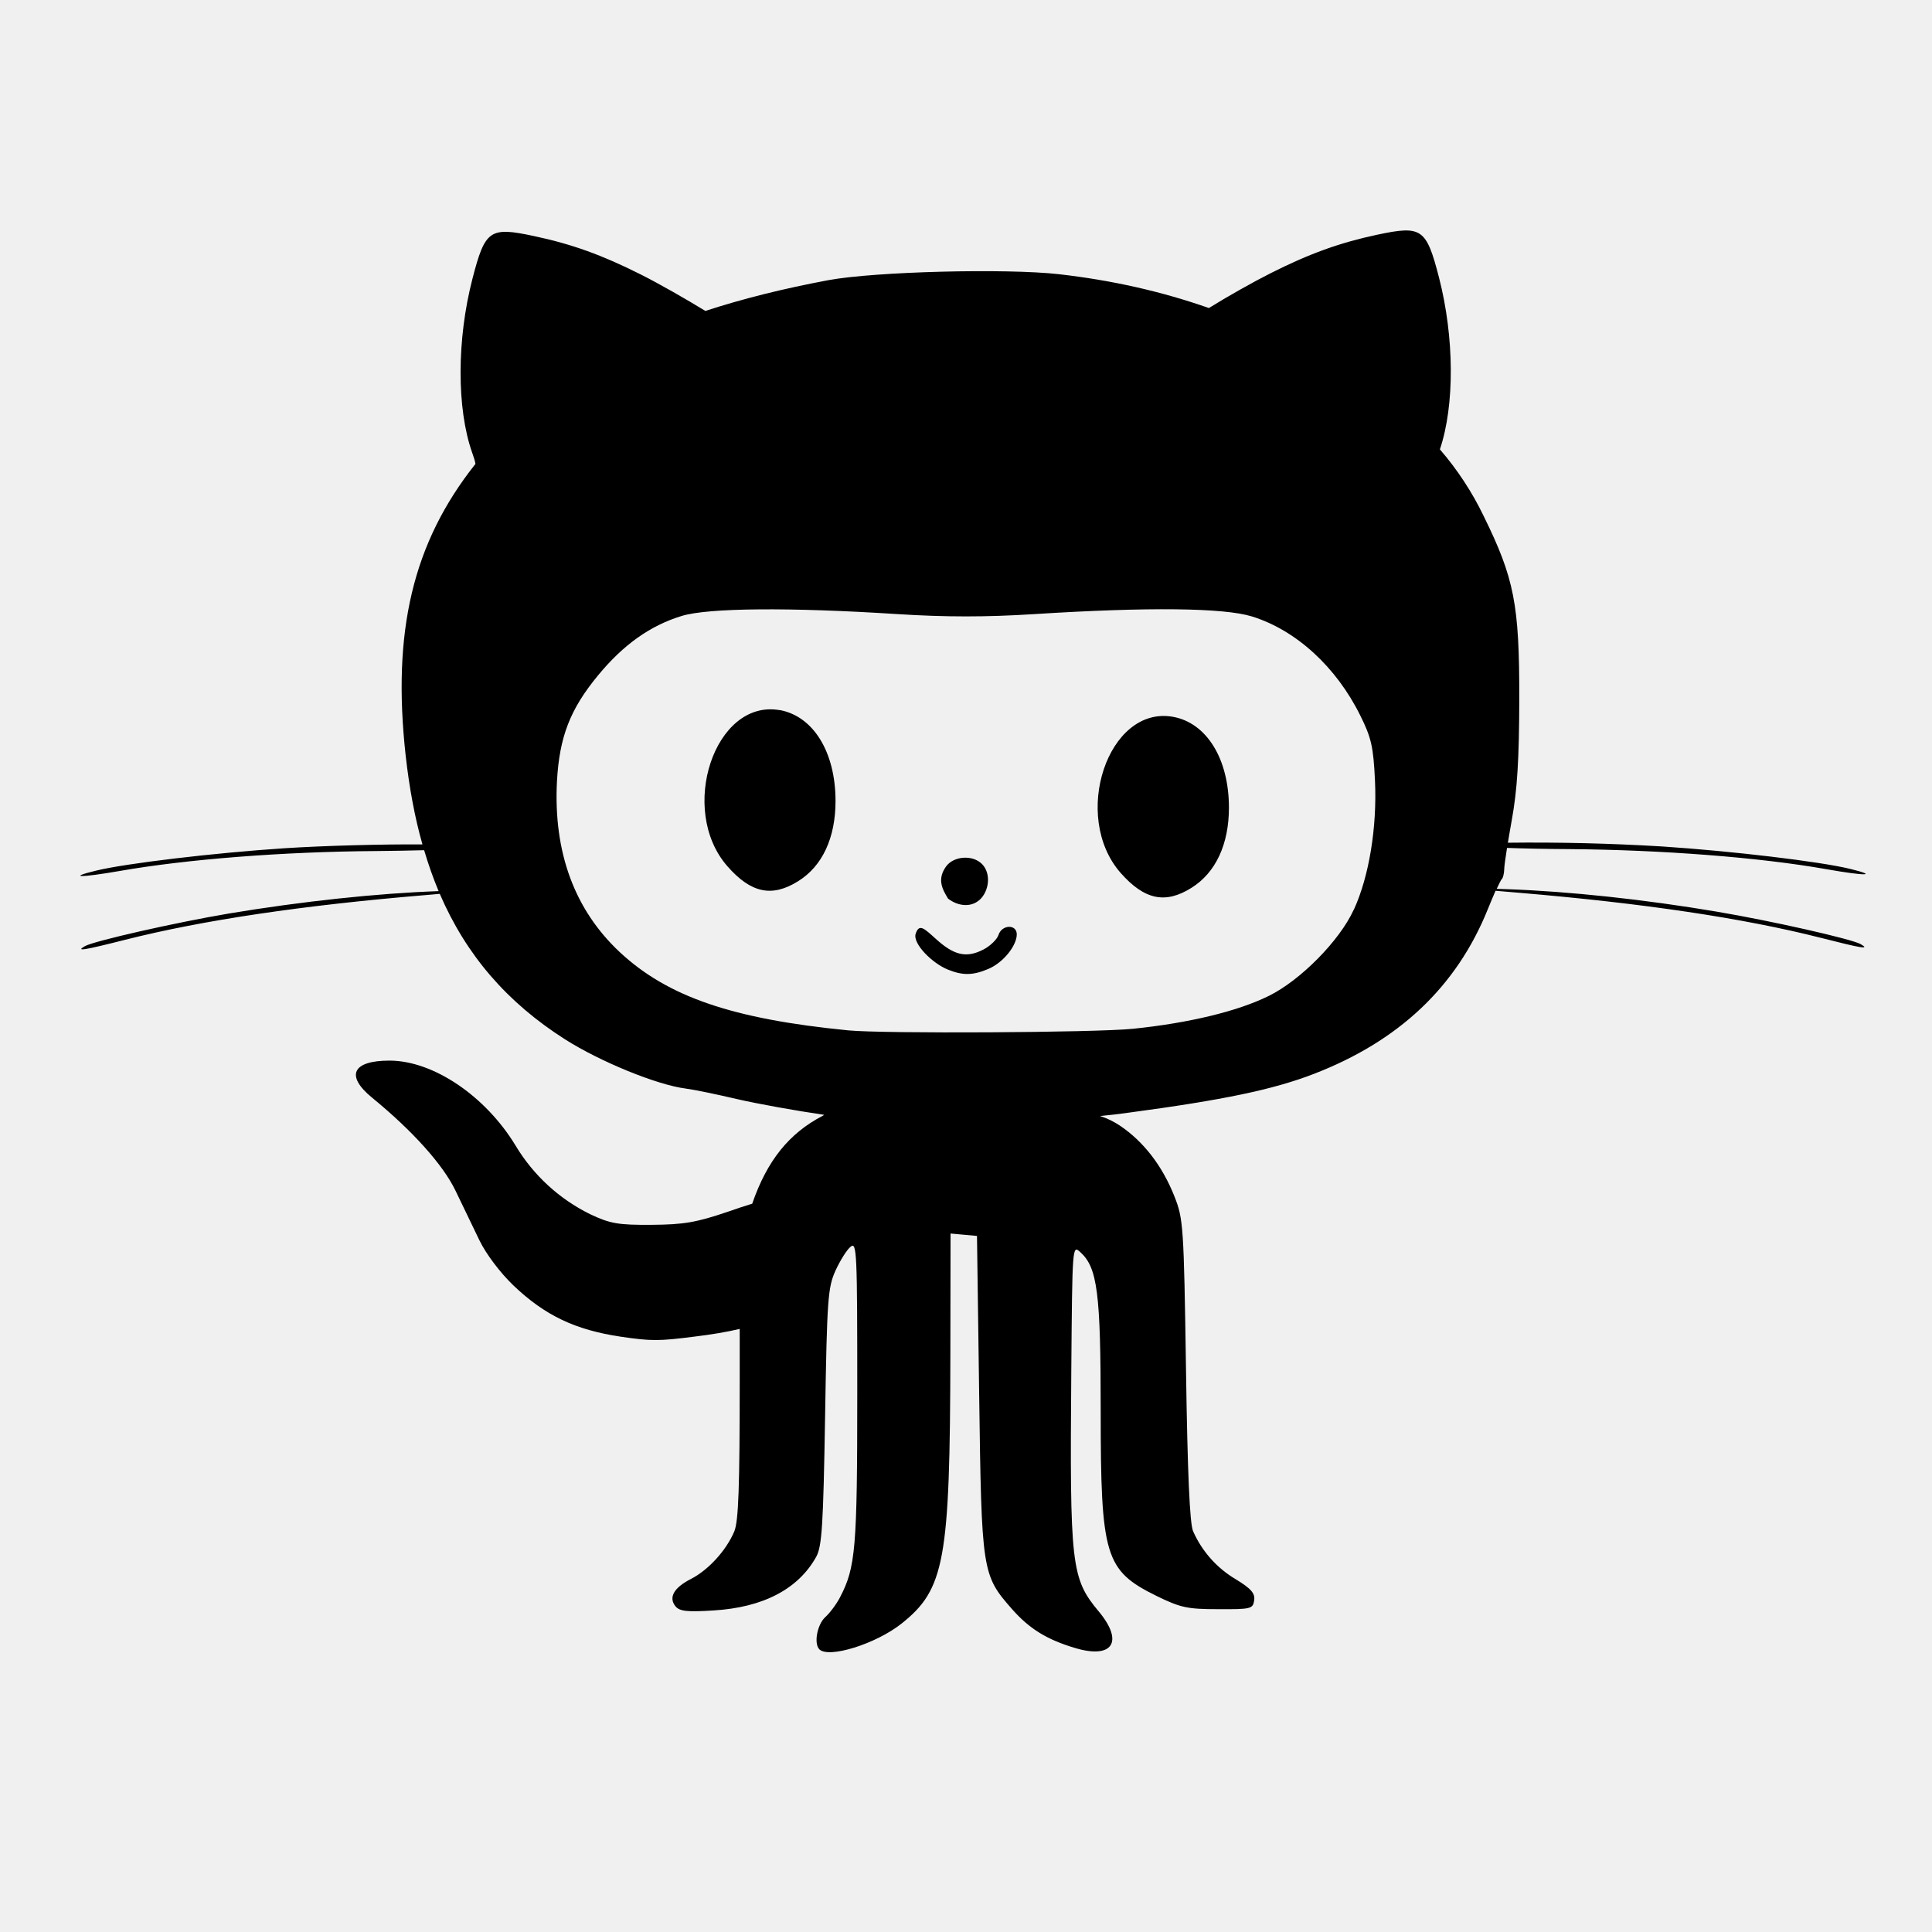
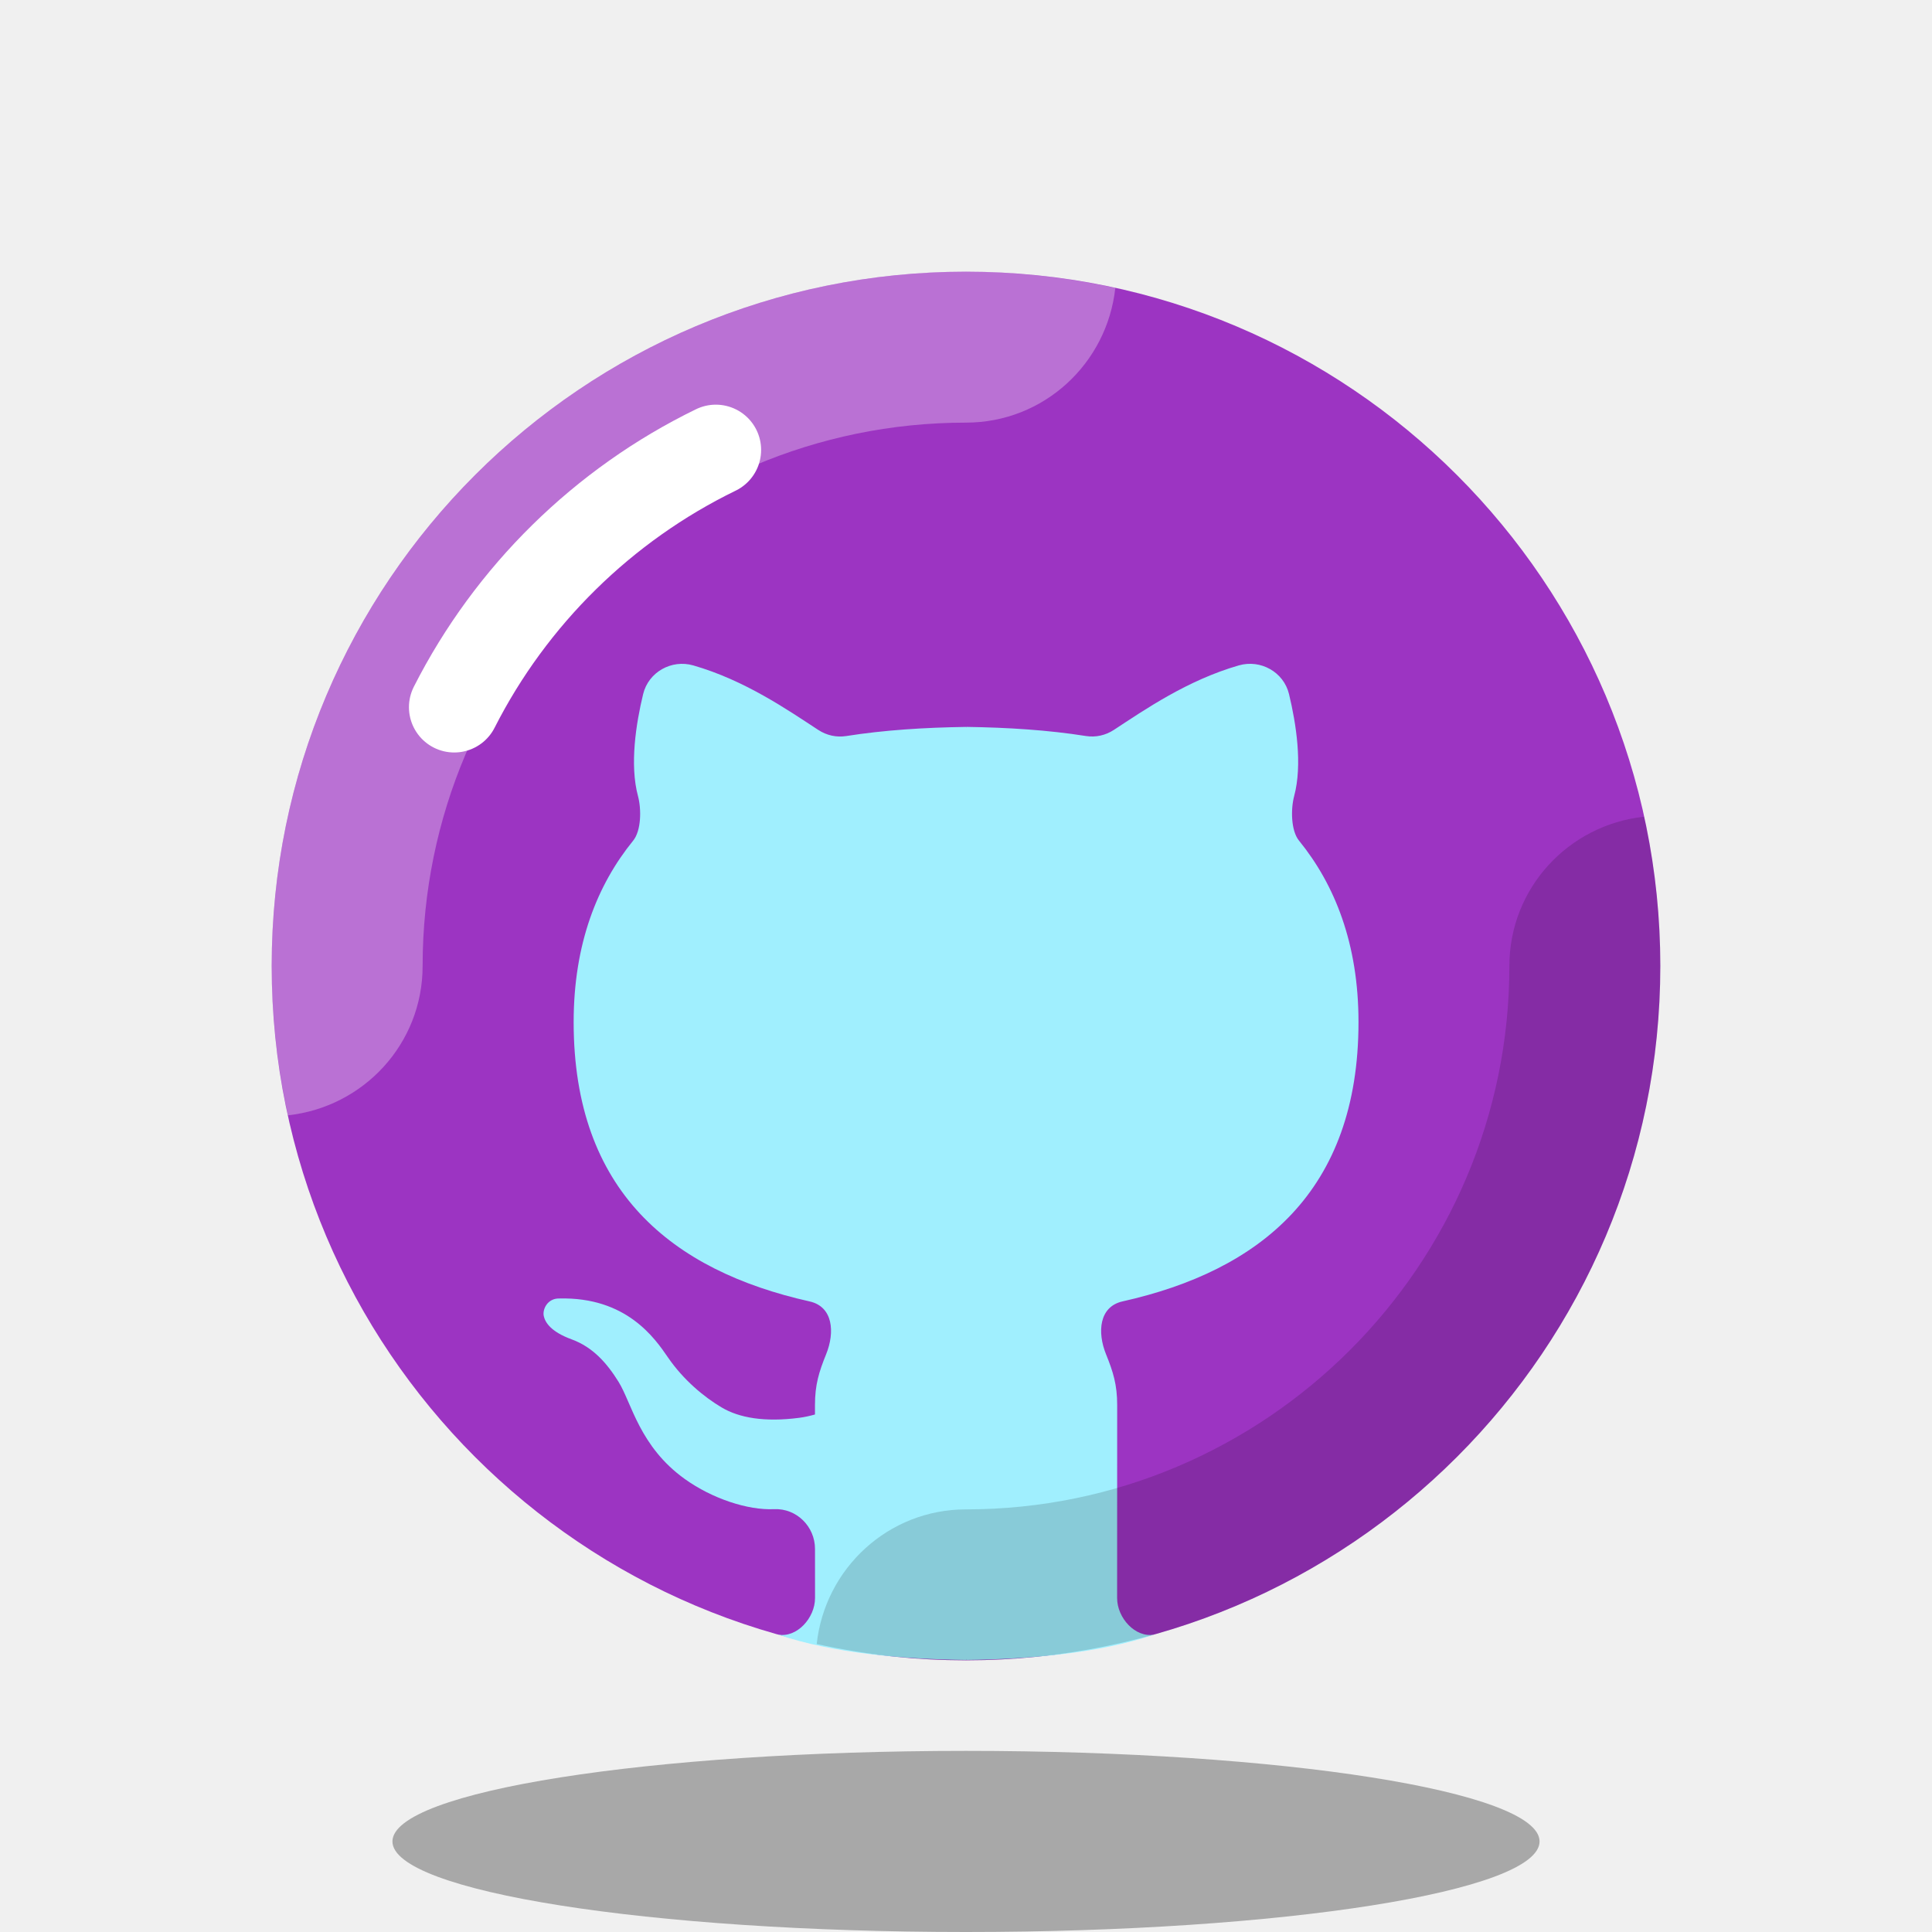
- <svg xmlns="http://www.w3.org/2000/svg" width="1em" height="1em" viewBox="0 0 32 32">
-   <path fill="currentColor" d="M28.436 15.1c-1.2-.203-2.45-.336-3.466-.372l-.18-.006c.042-.09.073-.15.083-.16c.022-.018.04-.094.042-.168c0-.04.018-.174.046-.35c.276.01.64.018 1.04.02c1.536.013 3.144.137 4.247.332c.657.116.874.112.39-.006c-.492-.12-1.948-.294-3.108-.37a35.645 35.645 0 0 0-2.555-.062c.02-.114.04-.24.064-.37c.092-.504.123-1.01.125-2.017c.002-1.56-.082-1.99-.59-3.024a5.011 5.011 0 0 0-.725-1.104c.247-.73.24-1.858-.015-2.848c-.21-.812-.285-.864-1.02-.708c-.625.133-1.125.314-1.766.637c-.304.153-.722.39-1.025.578c-.79-.277-1.607-.46-2.48-.56c-.883-.1-3.05-.044-3.82.098c-.75.14-1.428.31-2.04.51c-.307-.188-.75-.443-1.068-.603c-.644-.324-1.144-.504-1.77-.637c-.734-.157-.81-.104-1.02.708c-.26 1.003-.262 2.15-.005 2.878c.03.083.048.142.055.188c-1.042 1.312-1.382 2.78-1.156 4.83c.06.533.15 1.023.278 1.472c-.665-.004-1.61.02-2.294.064c-1.162.077-2.618.25-3.11.37c-.483.117-.268.12.39.006c1.103-.194 2.712-.32 4.248-.33c.29-.002.56-.008.794-.014c.07.237.15.463.24.678H7.26c-1.015.036-2.264.17-3.465.37c-.9.152-2.23.454-2.386.54c-.164.092-.03.072.667-.105c1.273-.322 2.928-.57 4.978-.74l.23-.02c.44 1.02 1.117 1.8 2.075 2.41c.586.372 1.525.755 1.998.815c.13.016.508.094.84.172c.333.078.984.195 1.446.262h.01l-.024.016c-.56.29-.924.744-1.17 1.457c-.11.033-.246.078-.394.13c-.53.18-.735.216-1.27.22c-.557.004-.69-.02-1.02-.176a2.968 2.968 0 0 1-1.234-1.134c-.5-.826-1.367-1.41-2.09-1.41c-.616 0-.733.25-.287.615c.672.55 1.174 1.11 1.38 1.538l.397.824c.11.227.342.535.564.748c.522.498 1.026.736 1.778.848c.504.074.628.074 1.223-.002c.287-.035.53-.076.746-.127v.854c0 1.766-.02 2.334-.09 2.5c-.133.316-.43.64-.717.787c-.287.147-.376.308-.255.456c.068.08.197.094.63.066c.822-.05 1.403-.355 1.7-.89c.094-.173.116-.52.146-2.32c.032-1.952.046-2.14.173-2.42c.076-.165.187-.345.25-.394c.103-.086.11.084.11 2.42c0 2.578-.027 2.89-.285 3.385c-.058.113-.168.26-.245.33c-.135.123-.192.438-.098.533c.155.154.932-.088 1.356-.422c.722-.572.808-1.045.814-4.46l.003-2.005l.22.02l.218.02l.036 2.62c.04 2.952.046 2.995.548 3.565c.285.322.572.5 1.04.64c.624.187.812-.103.392-.606c-.457-.548-.48-.757-.454-3.995c.017-2.076.017-2.076.15-1.955c.283.256.337.676.337 2.623c0 2.418.07 2.648.923 3.07c.4.195.51.22 1.022.22c.544.003.577-.005.597-.147c.017-.115-.05-.193-.304-.348a1.741 1.741 0 0 1-.708-.797c-.055-.126-.092-.958-.117-2.67c-.036-2.394-.044-2.503-.193-2.878c-.2-.504-.508-.902-.897-1.166c-.1-.066-.202-.12-.333-.162c.16-.016.317-.033.468-.055c1.572-.21 2.403-.384 3.07-.642c1.41-.543 2.365-1.445 2.882-2.724c.046-.114.092-.222.13-.31l.4.034c2.05.173 3.705.42 4.978.743c.698.178.83.2.668.106c-.152-.085-1.482-.386-2.382-.537zm-6.014-.032c-.233.512-.883 1.17-1.408 1.428c-.518.256-1.33.45-2.25.544c-.63.064-4.137.083-4.716.026c-1.917-.188-2.99-.557-3.783-1.296c-.75-.702-1.1-1.655-1.04-2.828c.04-.734.217-1.195.68-1.755c.42-.51.864-.825 1.386-.985c.438-.134 1.78-.146 3.582-.03c.797.05 1.456.05 2.252 0c1.886-.12 3.145-.106 3.61.038c.73.226 1.397.834 1.797 1.644c.18.362.216.516.242 1.075c.036.77-.097 1.587-.35 2.138zm-9.51-3.306c-1.073-.188-1.686 1.65-.863 2.587c.39.444.737.517 1.17.247c.403-.25.62-.72.62-1.328c0-.812-.368-1.408-.928-1.508zm6.513.11c-1.073-.188-1.687 1.647-.864 2.586c.393.445.74.52 1.174.247c.4-.25.62-.72.62-1.328c0-.808-.37-1.406-.93-1.505zm-2.886 3.612c-.024.074-.136.184-.25.243c-.285.147-.49.096-.793-.18c-.187-.168-.272-.257-.33-.08c-.052.164.28.493.538.594c.236.095.405.098.66-.01c.255-.105.477-.39.477-.575c0-.172-.247-.164-.303.01zm-.318-.575c.163-.145.2-.44.044-.598s-.473-.133-.597.043c-.145.206-.068.363.035.53c.16.124.375.15.517.024z" />
+ <svg xmlns="http://www.w3.org/2000/svg" viewBox="0 0 64 64" width="64px" height="64px" baseProfile="basic">
+   <circle cx="32" cy="32" r="23" fill="#9c34c2" />
+   <ellipse cx="32" cy="61" opacity=".3" rx="19" ry="3" />
+   <path fill="#fff" d="M32,14c2.577,0,4.674-1.957,4.946-4.461C35.352,9.19,33.699,9,32,9 C19.297,9,9,19.297,9,32c0,1.699,0.19,3.352,0.539,4.946C12.044,36.674,14,34.577,14,32C14,22.075,22.075,14,32,14z" opacity=".3" />
+   <path fill="none" stroke="#fff" stroke-linecap="round" stroke-linejoin="round" stroke-miterlimit="10" stroke-width="3" d="M15.047,23.427c1.878-3.699,4.932-6.705,8.666-8.522" />
+   <path fill="#a0effe" d="M37.184,43.111c4.556-1.02,7.818-3.645,7.818-9.252c0-2.6-0.787-4.556-1.97-6.011 c-0.273-0.336-0.274-1.056-0.162-1.474c0.281-1.043,0.066-2.404-0.17-3.383c-0.177-0.73-0.94-1.156-1.662-0.949 c-1.707,0.491-3.115,1.466-4.138,2.136c-0.279,0.182-0.602,0.255-0.931,0.203c-1.244-0.197-2.581-0.282-3.964-0.302L32,24.113V24.08 c-1.383,0.02-2.72,0.105-3.964,0.302c-0.329,0.052-0.652-0.021-0.931-0.203c-1.023-0.669-2.431-1.644-4.138-2.136 c-0.721-0.208-1.485,0.219-1.662,0.949c-0.237,0.979-0.451,2.341-0.17,3.383c0.113,0.418,0.112,1.138-0.162,1.474 c-1.183,1.455-1.97,3.41-1.97,6.011c0,5.607,3.261,8.232,7.818,9.252c0.774,0.173,0.843,1.018,0.544,1.753 c-0.236,0.582-0.368,1.009-0.368,1.677v0.315c-0.168,0.046-0.342,0.087-0.53,0.111c-1.142,0.147-1.98,0-2.559-0.343 c-0.58-0.343-1.267-0.909-1.783-1.662c-0.435-0.635-1.375-2.003-3.596-1.949c-0.388-0.01-0.565,0.354-0.516,0.581 c0.044,0.2,0.22,0.516,0.924,0.773c0.706,0.259,1.169,0.788,1.556,1.411c0.431,0.695,0.693,2.143,2.196,3.218 c0.901,0.644,2.078,1.036,2.954,0.996c0.742-0.034,1.355,0.574,1.355,1.317l0.001,1.628c0,0.659-0.603,1.326-1.228,1.21 c1.854,0.624,4.129,0.813,6.229,0.84v-0.047l0.005,0.047c2.1-0.026,4.375-0.216,6.229-0.84c-0.625,0.115-1.228-0.552-1.228-1.21 l0.002-6.396c0-0.668-0.132-1.095-0.368-1.677C36.342,44.13,36.41,43.285,37.184,43.111z" />
+   <path d="M54.461,27.054C51.956,27.326,50,29.423,50,32c0,9.925-8.075,18-18,18 c-2.577,0-4.674,1.957-4.946,4.461C28.648,54.81,30.301,55,32,55c12.703,0,23-10.297,23-23C55,30.301,54.81,28.648,54.461,27.054z" opacity=".15" />
</svg>
